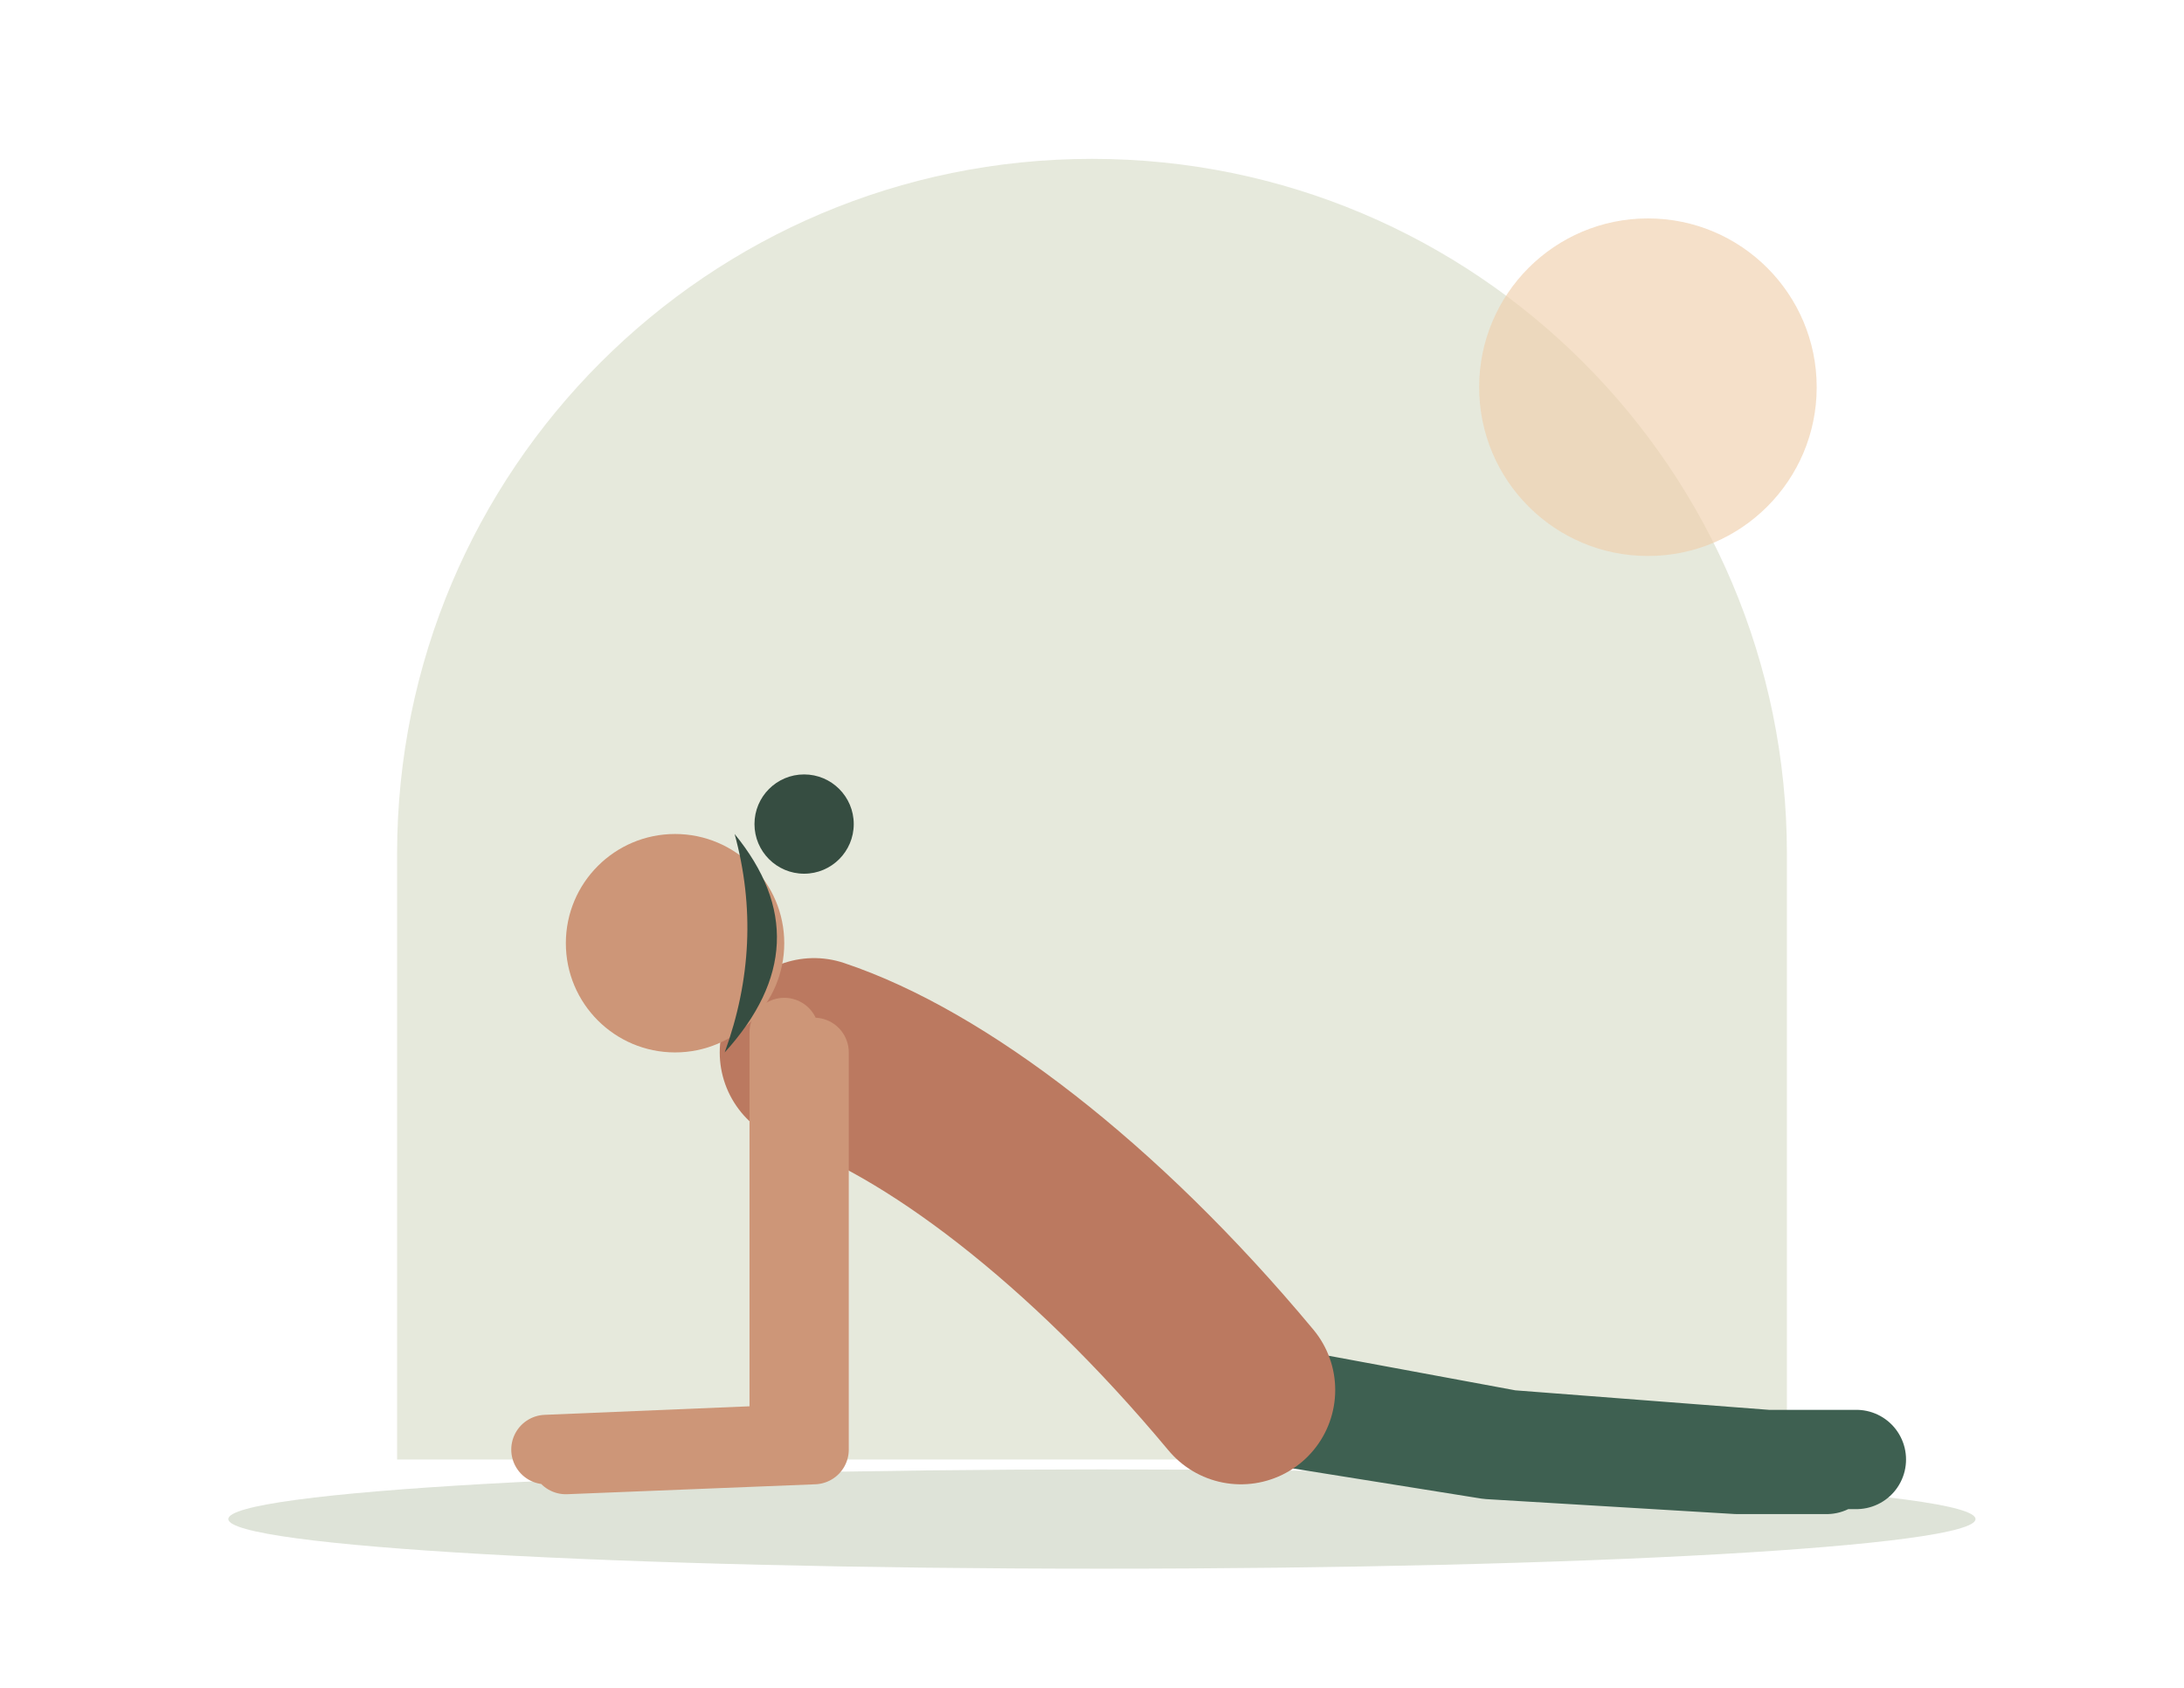
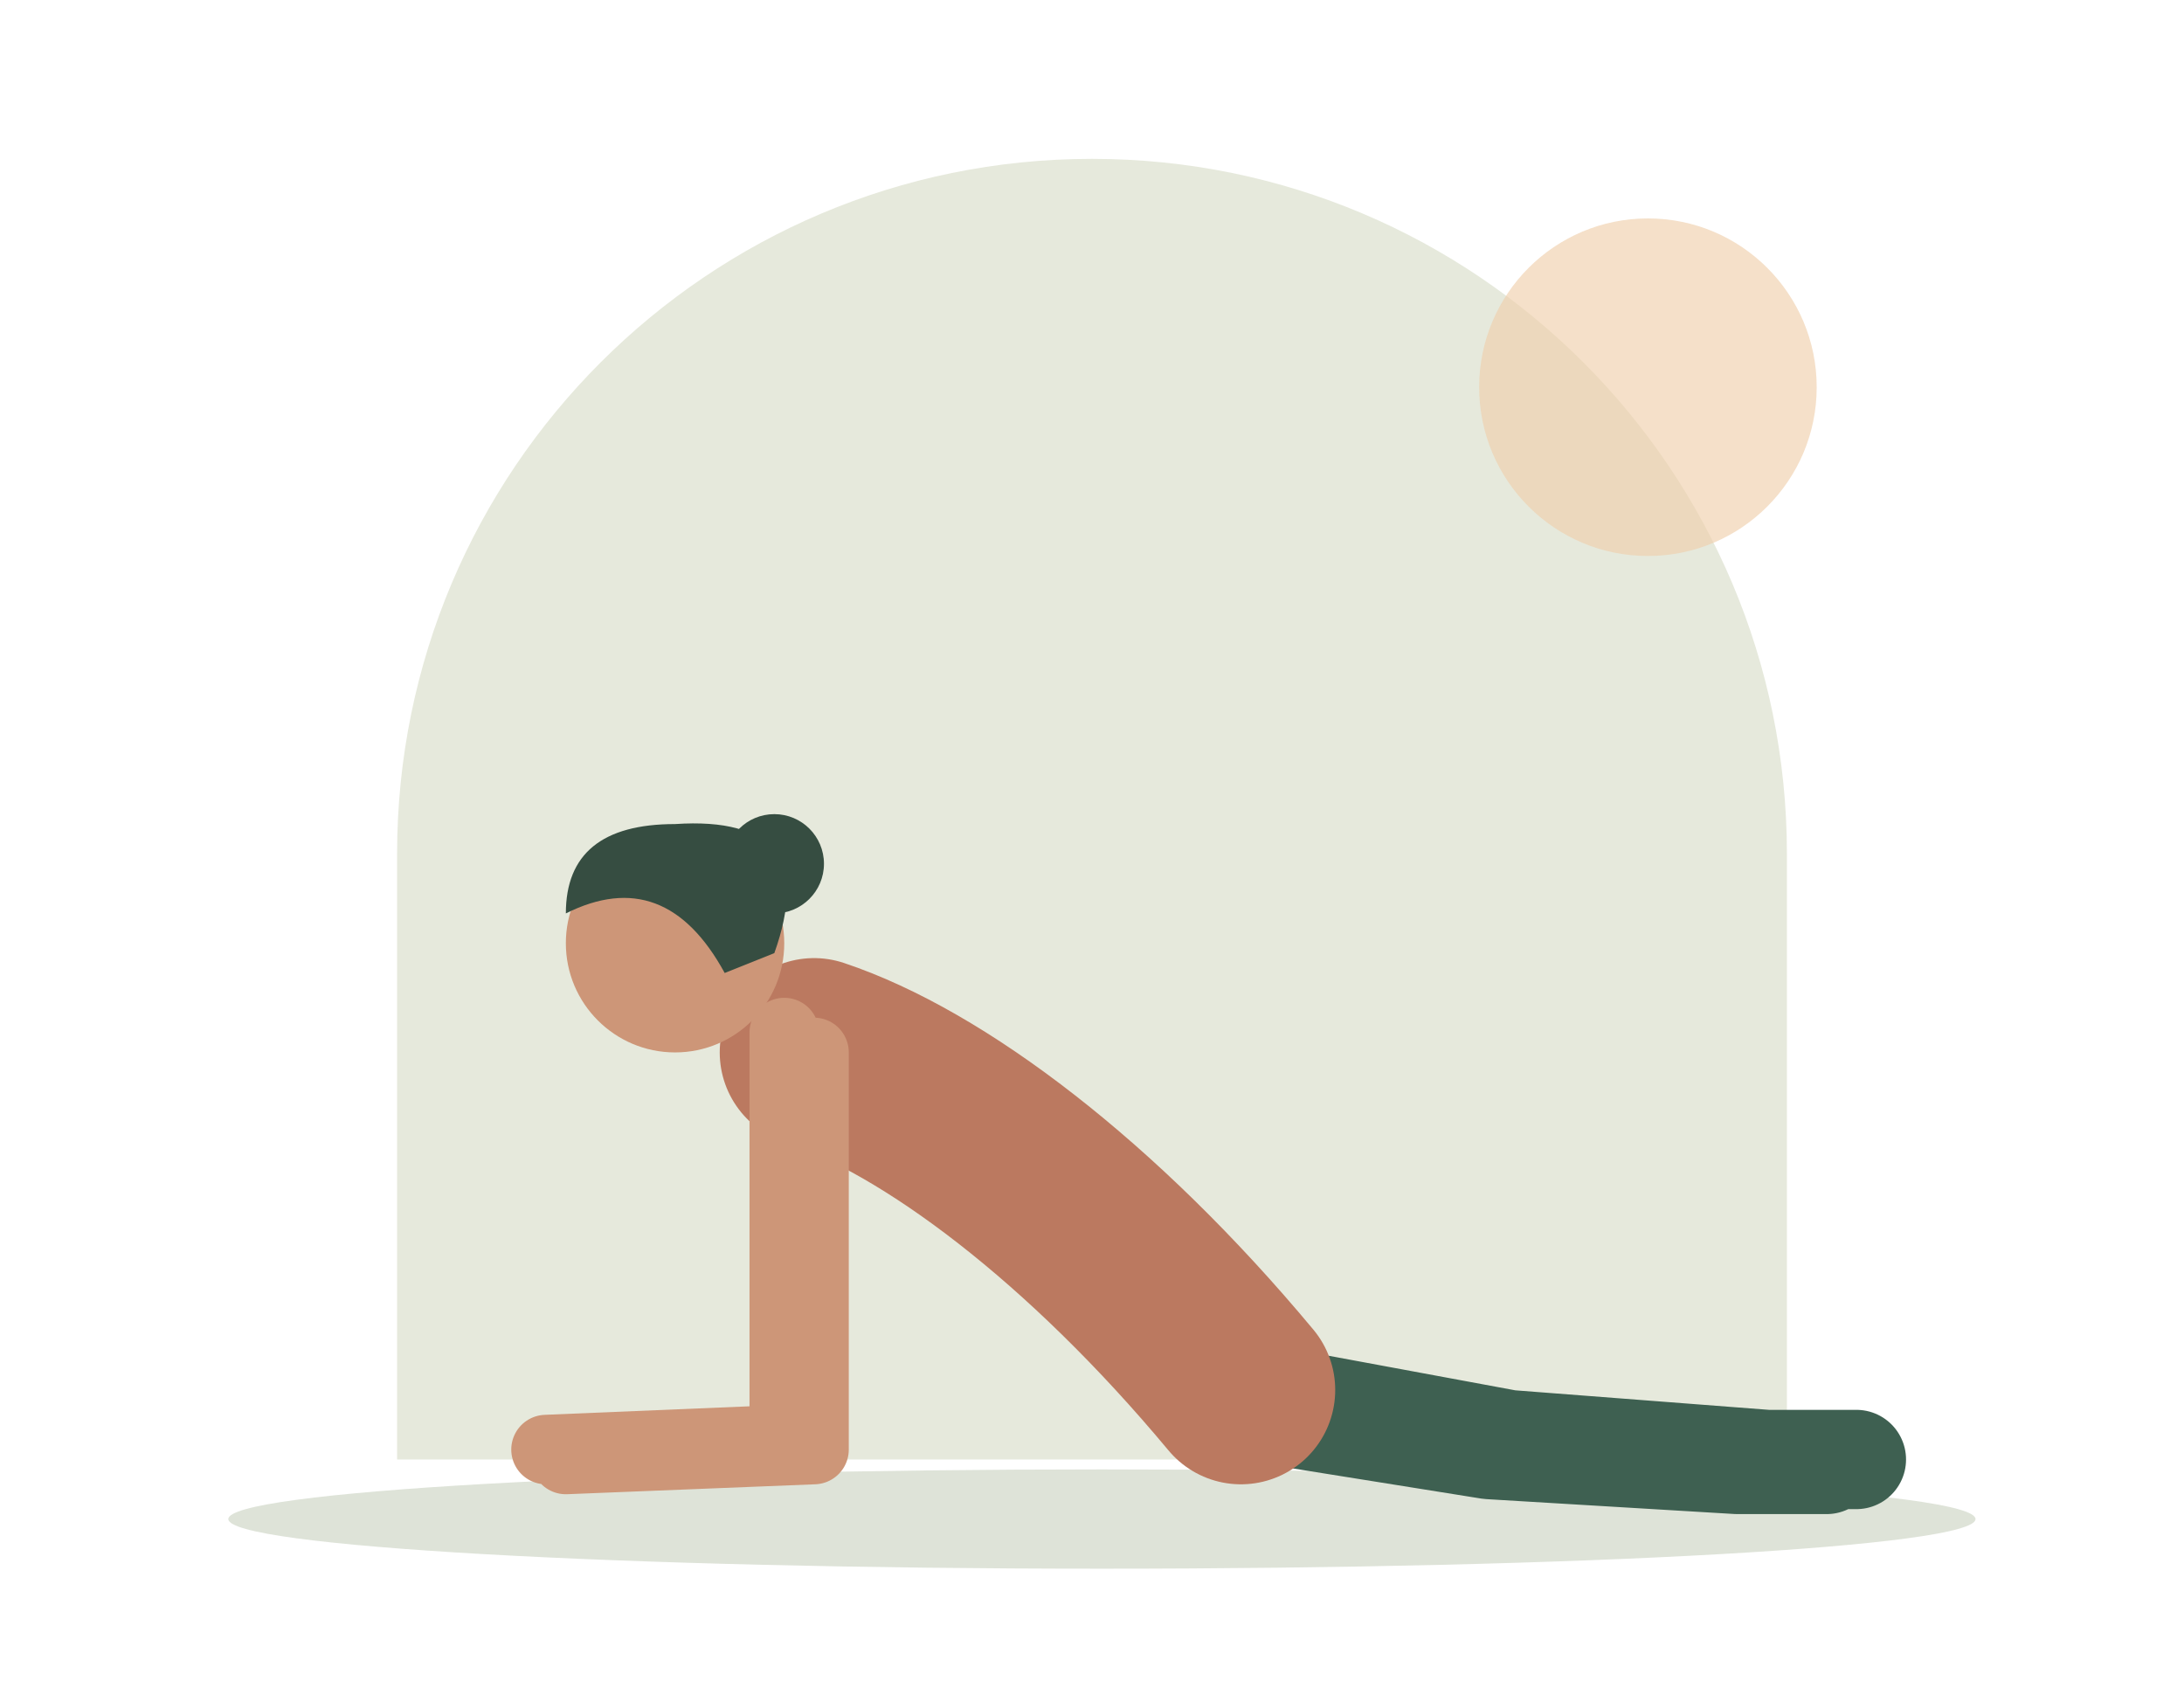
<svg xmlns="http://www.w3.org/2000/svg" width="440" height="340" viewBox="0 0 220 170">
  <path d="M40 147V86a70 70 0 0 1 140 0v61Z" fill="#e6e9dc" />
  <circle cx="166" cy="39" r="17" fill="#efcfac" opacity=".65" />
  <ellipse cx="111" cy="153" rx="88" ry="5" fill="#ccd4c3" opacity=".65" />
  <path d="M125 140 L152 145 L178 147 L187 147 M125 142 L150 146 L175 147.5 L184 147.5" stroke="#3e6051" stroke-width="10" fill="none" stroke-linecap="round" stroke-linejoin="round" />
  <path d="M82 106 C94 110 110 122 125 140" stroke="#bb7960" stroke-width="19" fill="none" stroke-linecap="round" />
  <path d="M82 106 L82 146 L57 147 M79 104 L79 145 L55 146" stroke="#cd9678" stroke-width="7" fill="none" stroke-linecap="round" stroke-linejoin="round" />
  <circle cx="68" cy="95" r="11" fill="#cd9678" />
-   <path d="M74 84 Q83 95 73 106 Q77 95 74 84 Z" fill="#364d41" />
-   <circle cx="81" cy="83" r="5" fill="#364d41" />
+   <path d="M78 96 Q83 82 68 83 Q57 83 57 92 Q67 87 73 98 Z" fill="#364d41" />
+   <circle cx="78" cy="87" r="5" fill="#364d41" />
</svg>
